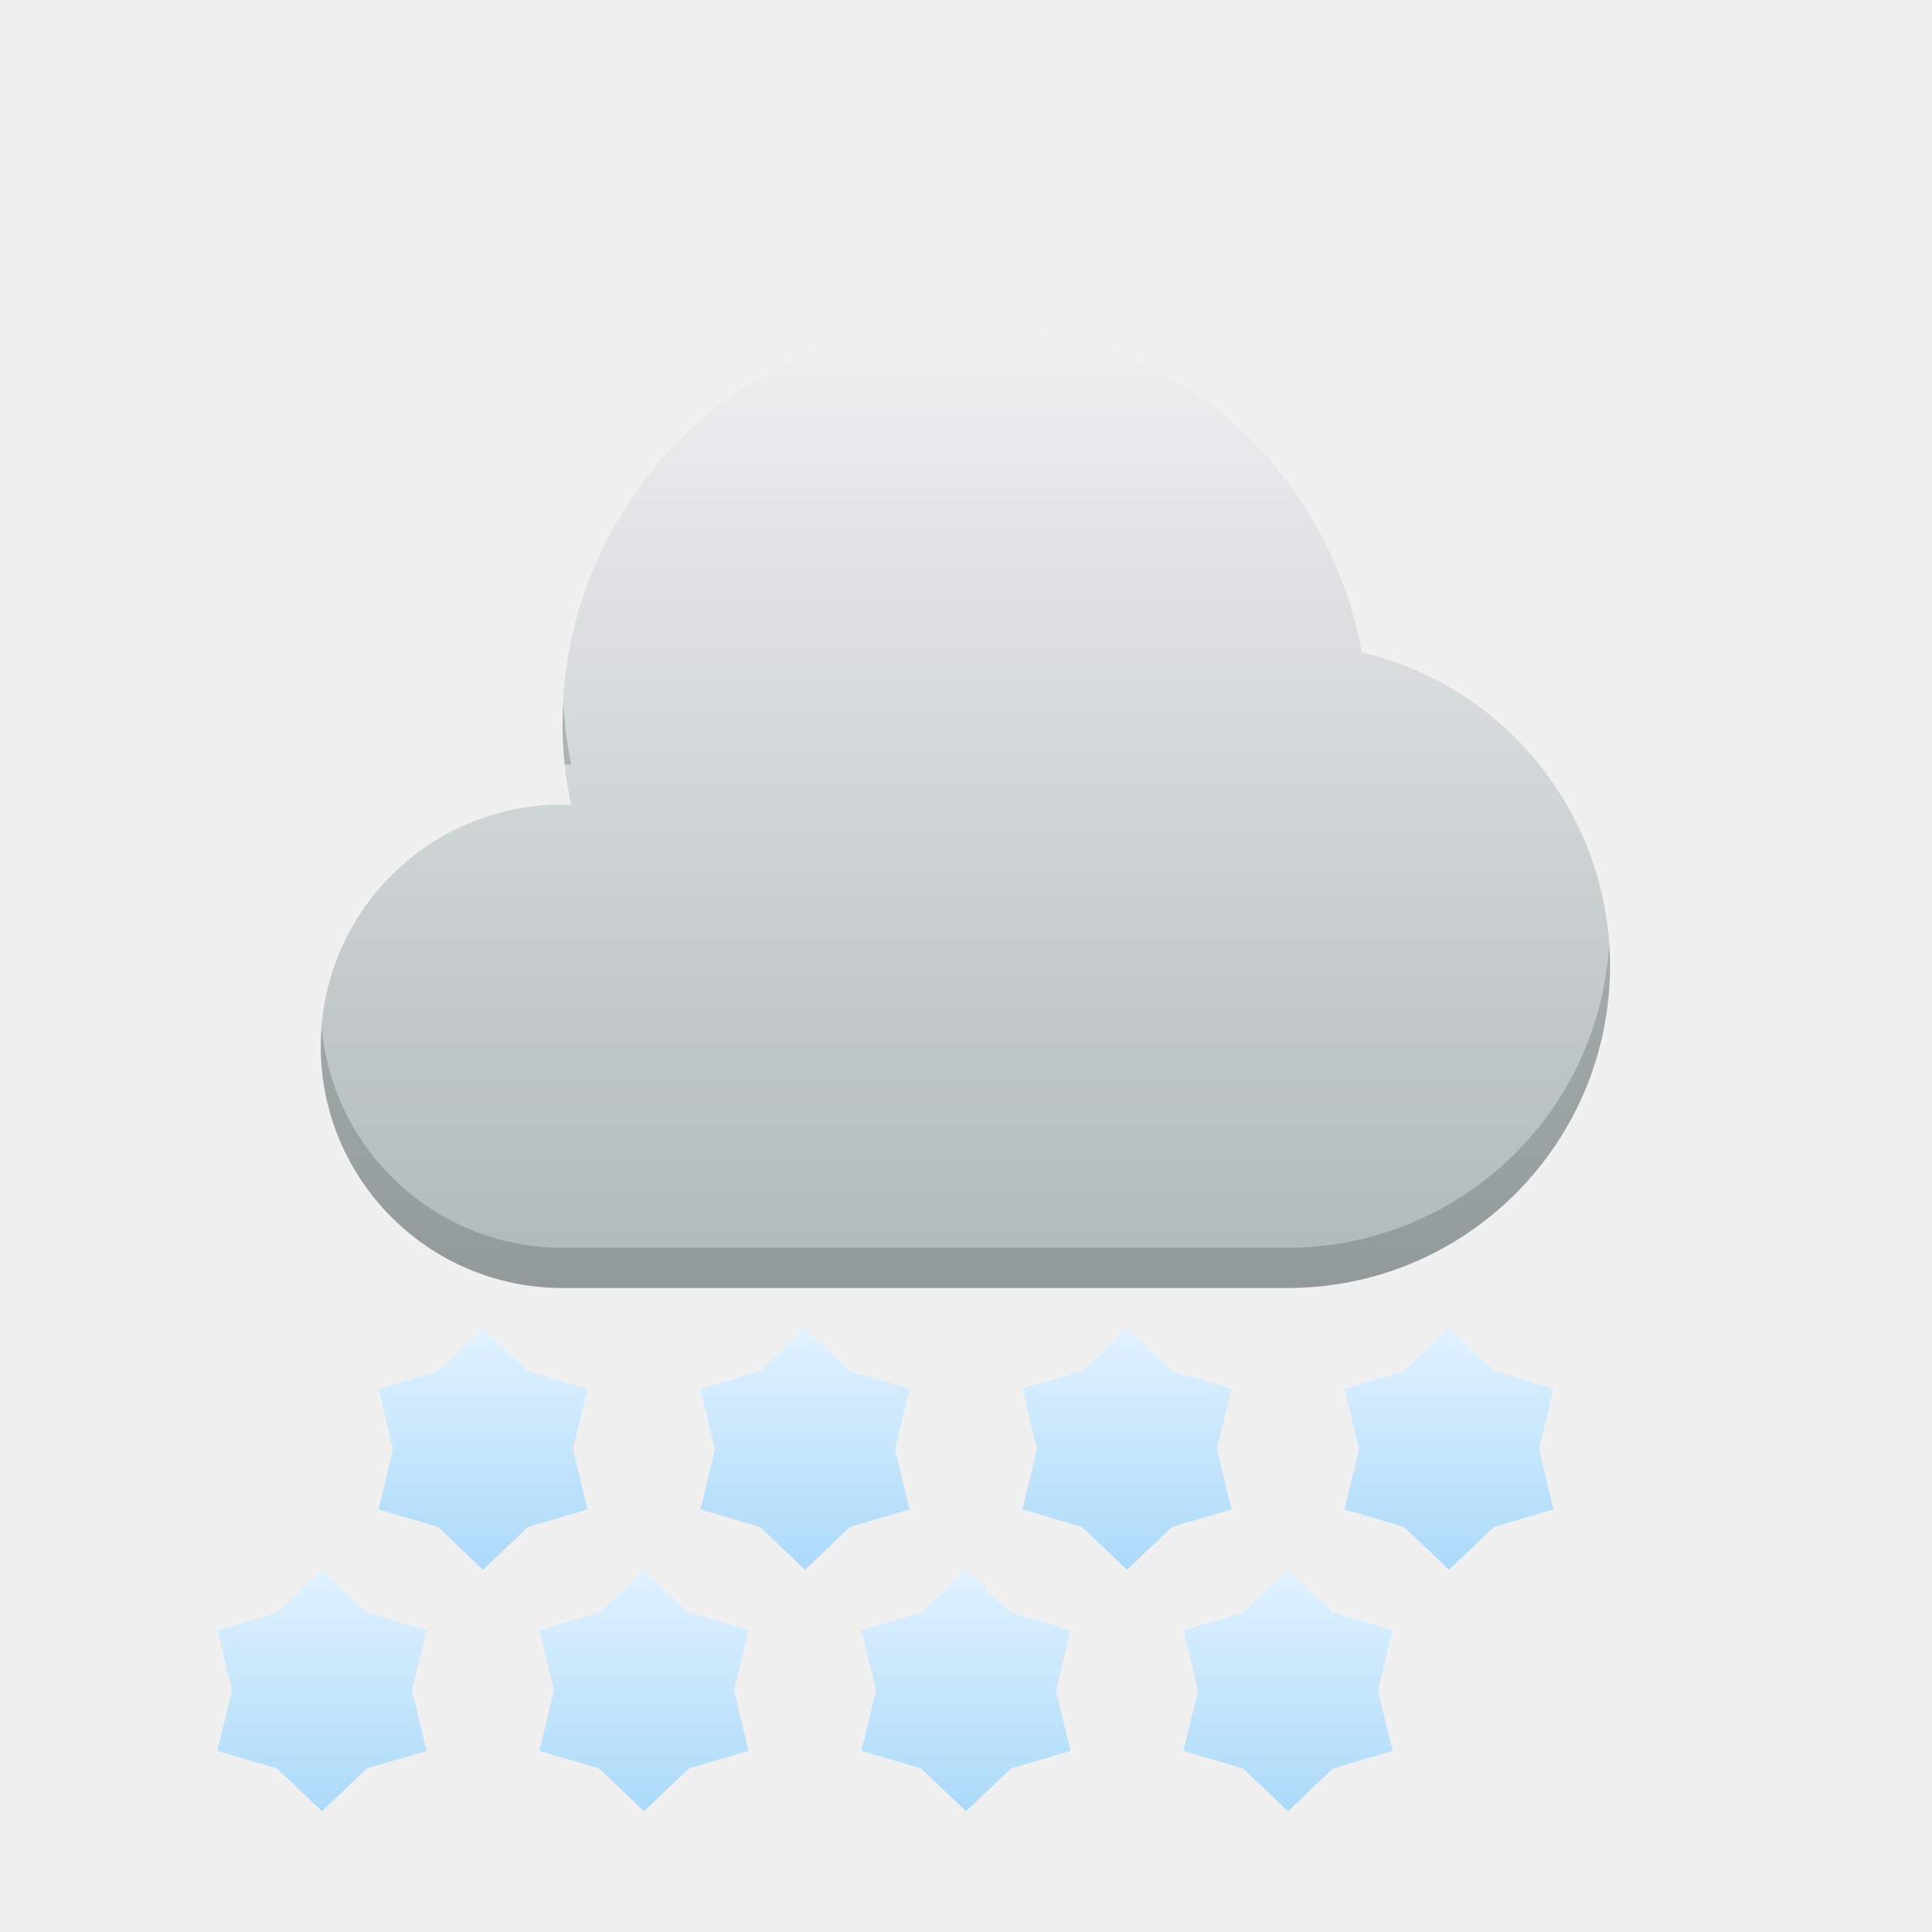
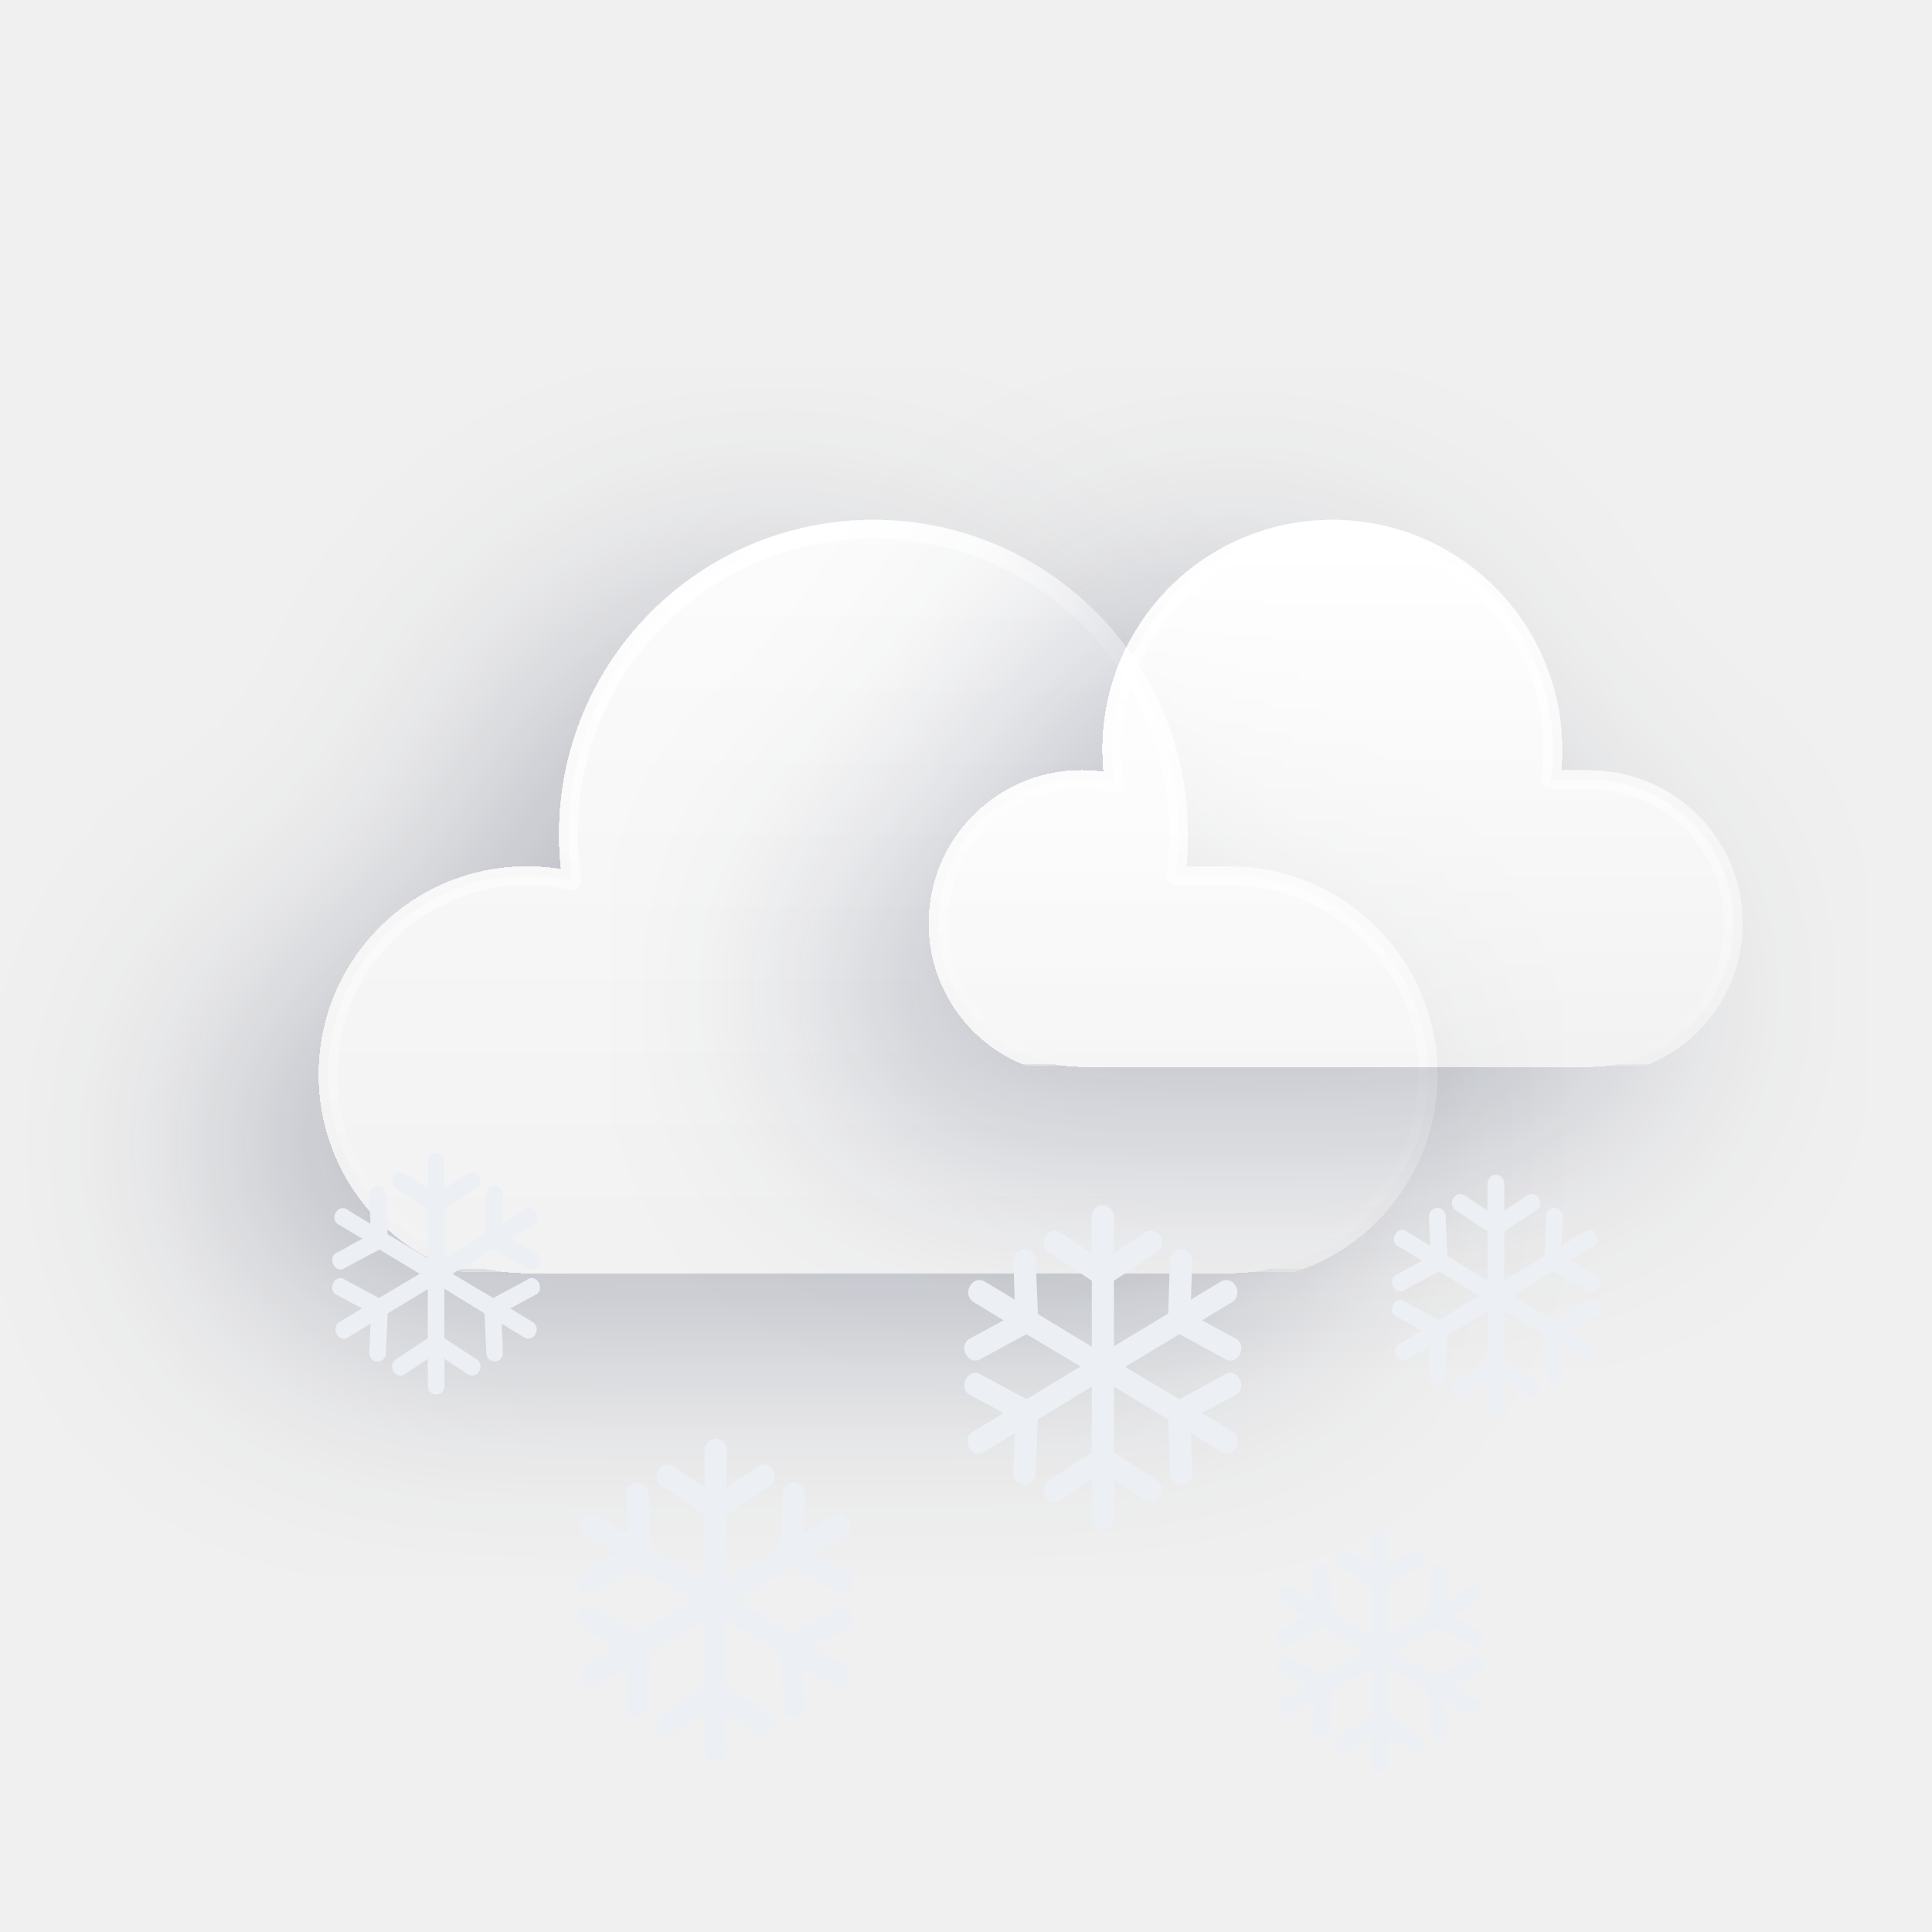
- <svg xmlns="http://www.w3.org/2000/svg" xmlns:xlink="http://www.w3.org/1999/xlink" width="48" height="48">
-   <defs>
-     <linearGradient id="0">
-       <stop stop-color="#abdaf9" />
-       <stop offset="1" stop-color="#e1f2ff" />
+ <svg xmlns="http://www.w3.org/2000/svg" enable-background="new" viewBox="0 0 48 48" version="1.1" id="svg6">
+   <defs id="defs6">
+     <filter id="filter0_d_2_127" x="340" y="419" width="338" height="261" filterUnits="userSpaceOnUse" color-interpolation-filters="sRGB">
+       <feFlood flood-opacity="0" result="BackgroundImageFix" id="feFlood11" />
+       <feColorMatrix in="SourceAlpha" type="matrix" values="0 0 0 0 0 0 0 0 0 0 0 0 0 0 0 0 0 0 127 0" result="hardAlpha" id="feColorMatrix11" />
+       <feOffset dx="-21" dy="15" id="feOffset11" />
+       <feGaussianBlur stdDeviation="25" id="feGaussianBlur11" />
+       <feComposite in2="hardAlpha" operator="out" id="feComposite11" />
+       <feColorMatrix type="matrix" values="0 0 0 0 0.114 0 0 0 0 0.149 0 0 0 0 0.275 0 0 0 0.25 0" id="feColorMatrix12" />
+       <feBlend mode="normal" in2="BackgroundImageFix" result="effect1_dropShadow_2_127" id="feBlend12" />
+       <feBlend mode="normal" in="SourceGraphic" in2="effect1_dropShadow_2_127" result="shape" id="feBlend13" />
+     </filter>
+     <linearGradient id="paint0_linear_2_127" x1="530" y1="402.5" x2="530" y2="637.5" gradientUnits="userSpaceOnUse">
+       <stop stop-color="white" id="stop23" />
+       <stop offset="1" stop-color="white" stop-opacity="0" id="stop24" />
    </linearGradient>
-     <linearGradient id="1">
-       <stop stop-color="#eff1f1" />
-       <stop offset="1" stop-color="#b0b8b8" />
+     <linearGradient id="paint1_linear_2_127" x1="530" y1="454" x2="530" y2="615" gradientUnits="userSpaceOnUse">
+       <stop stop-color="white" id="stop25" />
+       <stop offset="1" stop-color="white" stop-opacity="0" id="stop26" />
    </linearGradient>
-     <linearGradient xlink:href="#1" id="2" y1="511.798" x2="0" y2="535.798" gradientUnits="userSpaceOnUse" gradientTransform="translate(-5,-4)" />
-     <linearGradient xlink:href="#0" id="3" y1="538.798" x2="0" y2="532.798" gradientUnits="userSpaceOnUse" />
-     <linearGradient gradientTransform="translate(3.999976,6)" xlink:href="#0" id="4" y1="538.798" x2="0" y2="532.798" gradientUnits="userSpaceOnUse" />
+     <mask id="path-1-inside-1_2_127" fill="#ffffff">
+       <path fill-rule="evenodd" clip-rule="evenodd" d="m 605.5,614.997 c 0.166,0.002 0.333,0.003 0.5,0.003 23.748,0 43,-19.252 43,-43 0,-23.748 -19.252,-43 -43,-43 -0.167,0 -0.334,10e-4 -0.5,0.003 V 529 h -11.109 c 0.402,-2.943 0.609,-5.947 0.609,-9 0,-36.451 -29.549,-66 -66,-66 -36.451,0 -66,29.549 -66,66 0,3.439 0.263,6.817 0.77,10.115 C 460.631,529.386 457.361,529 454,529 c -23.748,0 -43,19.252 -43,43 0,23.748 19.252,43 43,43 0.168,0 0.335,-10e-4 0.502,-0.003 L 454.5,615 h 151 z" id="path1-3" />
+     </mask>
+     <filter id="filter1_d_2_127" x="472" y="419" width="272" height="216.353" filterUnits="userSpaceOnUse" color-interpolation-filters="sRGB">
+       <feFlood flood-opacity="0" result="BackgroundImageFix" id="feFlood13" />
+       <feColorMatrix in="SourceAlpha" type="matrix" values="0 0 0 0 0 0 0 0 0 0 0 0 0 0 0 0 0 0 127 0" result="hardAlpha" id="feColorMatrix13" />
+       <feOffset dx="-21" dy="15" id="feOffset13" />
+       <feGaussianBlur stdDeviation="25" id="feGaussianBlur13" />
+       <feComposite in2="hardAlpha" operator="out" id="feComposite13" />
+       <feColorMatrix type="matrix" values="0 0 0 0 0.113 0 0 0 0 0.149 0 0 0 0 0.275 0 0 0 0.25 0" id="feColorMatrix14" />
+       <feBlend mode="normal" in2="BackgroundImageFix" result="effect1_dropShadow_2_127" id="feBlend14" />
+       <feBlend mode="normal" in="SourceGraphic" in2="effect1_dropShadow_2_127" result="shape" id="feBlend15" />
+     </filter>
+     <linearGradient id="paint2_linear_2_127" x1="637" y1="457.5" x2="637" y2="583.5" gradientUnits="userSpaceOnUse">
+       <stop stop-color="white" id="stop27" />
+       <stop offset="1" stop-color="white" stop-opacity="0" id="stop28" />
+     </linearGradient>
+     <linearGradient id="paint3_linear_2_127" x1="629" y1="454" x2="629" y2="570.353" gradientUnits="userSpaceOnUse">
+       <stop stop-color="white" id="stop29" />
+       <stop offset="1" stop-color="white" stop-opacity="0" id="stop30" />
+     </linearGradient>
+     <mask id="path-3-inside-2_2_127" fill="#ffffff">
+       <path fill-rule="evenodd" clip-rule="evenodd" d="m 683.563,570.351 c 0.12,10e-4 0.241,0.002 0.361,0.002 17.163,0 31.076,-13.913 31.076,-31.076 0,-17.162 -13.913,-31.075 -31.076,-31.075 -0.12,0 -0.241,0 -0.361,0.002 v -0.002 h -8.028 c 0.29,-2.127 0.44,-4.298 0.44,-6.505 0,-26.342 -21.355,-47.697 -47.698,-47.697 -26.342,0 -47.697,21.355 -47.697,47.697 0,2.486 0.19,4.927 0.556,7.31 -2.268,-0.527 -4.632,-0.805 -7.06,-0.805 -17.163,0 -31.076,13.913 -31.076,31.075 0,17.163 13.913,31.076 31.076,31.076 0.121,0 0.242,-10e-4 0.363,-0.002 l -0.002,0.002 h 109.126 z" id="path4-6" />
+     </mask>
+     <filter id="filter2_dd_2_127" x="421.002" y="537.031" width="253.4" height="149.955" filterUnits="userSpaceOnUse" color-interpolation-filters="sRGB">
+       <feFlood flood-opacity="0" result="BackgroundImageFix" id="feFlood15" />
+       <feColorMatrix in="SourceAlpha" type="matrix" values="0 0 0 0 0 0 0 0 0 0 0 0 0 0 0 0 0 0 127 0" result="hardAlpha" id="feColorMatrix15" />
+       <feOffset dx="-21" dy="15" id="feOffset15" />
+       <feGaussianBlur stdDeviation="25" id="feGaussianBlur15" />
+       <feComposite in2="hardAlpha" operator="out" id="feComposite15" />
+       <feColorMatrix type="matrix" values="0 0 0 0 0.113 0 0 0 0 0.149 0 0 0 0 0.275 0 0 0 0.25 0" id="feColorMatrix16" />
+       <feBlend mode="normal" in2="BackgroundImageFix" result="effect1_dropShadow_2_127" id="feBlend16" />
+       <feColorMatrix in="SourceAlpha" type="matrix" values="0 0 0 0 0 0 0 0 0 0 0 0 0 0 0 0 0 0 127 0" result="hardAlpha" id="feColorMatrix17" />
+       <feOffset dy="-7" id="feOffset17" />
+       <feGaussianBlur stdDeviation="20.5" id="feGaussianBlur17" />
+       <feComposite in2="hardAlpha" operator="out" id="feComposite17" />
+       <feColorMatrix type="matrix" values="0 0 0 0 0.138 0 0 0 0 0.741 0 0 0 0 1 0 0 0 0.3 0" id="feColorMatrix18" />
+       <feBlend mode="normal" in2="effect1_dropShadow_2_127" result="effect2_dropShadow_2_127" id="feBlend18" />
+       <feBlend mode="normal" in="SourceGraphic" in2="effect2_dropShadow_2_127" result="shape" id="feBlend19" />
+     </filter>
+     <linearGradient id="paint4_linear_2_127" x1="515.905" y1="573.585" x2="501.359" y2="621.404" gradientUnits="userSpaceOnUse">
+       <stop stop-color="#138EFF" id="stop31" />
+       <stop offset="1" stop-color="#00E0FF" id="stop32" />
+     </linearGradient>
+     <linearGradient id="paint5_linear_2_127" x1="515.905" y1="573.585" x2="501.359" y2="621.404" gradientUnits="userSpaceOnUse">
+       <stop stop-color="white" id="stop33" />
+       <stop offset="1" stop-color="white" stop-opacity="0" id="stop34" />
+     </linearGradient>
+     <linearGradient id="paint6_linear_2_127" x1="573.413" y1="573.585" x2="558.867" y2="621.404" gradientUnits="userSpaceOnUse">
+       <stop stop-color="#138EFF" id="stop35" />
+       <stop offset="1" stop-color="#00E0FF" id="stop36" />
+     </linearGradient>
+     <linearGradient id="paint7_linear_2_127" x1="573.413" y1="573.585" x2="558.867" y2="621.404" gradientUnits="userSpaceOnUse">
+       <stop stop-color="white" id="stop37" />
+       <stop offset="1" stop-color="white" stop-opacity="0" id="stop38" />
+     </linearGradient>
+     <linearGradient id="paint8_linear_2_127" x1="630.92" y1="573.585" x2="616.374" y2="621.404" gradientUnits="userSpaceOnUse">
+       <stop stop-color="#138EFF" id="stop39" />
+       <stop offset="1" stop-color="#00E0FF" id="stop40" />
+     </linearGradient>
+     <linearGradient id="paint9_linear_2_127" x1="630.92" y1="573.585" x2="616.374" y2="621.404" gradientUnits="userSpaceOnUse">
+       <stop stop-color="white" id="stop41" />
+       <stop offset="1" stop-color="white" stop-opacity="0" id="stop42" />
+     </linearGradient>
+     <filter id="filter3_dd_2_127" x="436.175" y="582.551" width="186.972" height="149.955" filterUnits="userSpaceOnUse" color-interpolation-filters="sRGB">
+       <feFlood flood-opacity="0" result="BackgroundImageFix" id="feFlood19" />
+       <feColorMatrix in="SourceAlpha" type="matrix" values="0 0 0 0 0 0 0 0 0 0 0 0 0 0 0 0 0 0 127 0" result="hardAlpha" id="feColorMatrix19" />
+       <feOffset dx="-21" dy="15" id="feOffset19" />
+       <feGaussianBlur stdDeviation="25" id="feGaussianBlur19" />
+       <feComposite in2="hardAlpha" operator="out" id="feComposite19" />
+       <feColorMatrix type="matrix" values="0 0 0 0 0.113 0 0 0 0 0.149 0 0 0 0 0.275 0 0 0 0.25 0" id="feColorMatrix20" />
+       <feBlend mode="normal" in2="BackgroundImageFix" result="effect1_dropShadow_2_127" id="feBlend20" />
+       <feColorMatrix in="SourceAlpha" type="matrix" values="0 0 0 0 0 0 0 0 0 0 0 0 0 0 0 0 0 0 127 0" result="hardAlpha" id="feColorMatrix21" />
+       <feOffset dy="-7" id="feOffset21" />
+       <feGaussianBlur stdDeviation="20.5" id="feGaussianBlur21" />
+       <feComposite in2="hardAlpha" operator="out" id="feComposite21" />
+       <feColorMatrix type="matrix" values="0 0 0 0 0.138 0 0 0 0 0.741 0 0 0 0 1 0 0 0 0.3 0" id="feColorMatrix22" />
+       <feBlend mode="normal" in2="effect1_dropShadow_2_127" result="effect2_dropShadow_2_127" id="feBlend22" />
+       <feBlend mode="normal" in="SourceGraphic" in2="effect2_dropShadow_2_127" result="shape" id="feBlend23" />
+     </filter>
+     <linearGradient id="paint10_linear_2_127" x1="531.079" y1="619.105" x2="516.533" y2="666.925" gradientUnits="userSpaceOnUse">
+       <stop stop-color="#138EFF" id="stop43" />
+       <stop offset="1" stop-color="#00E0FF" id="stop44" />
+     </linearGradient>
+     <linearGradient id="paint11_linear_2_127" x1="531.079" y1="619.105" x2="516.533" y2="666.925" gradientUnits="userSpaceOnUse">
+       <stop stop-color="white" id="stop45" />
+       <stop offset="1" stop-color="white" stop-opacity="0" id="stop46" />
+     </linearGradient>
+     <linearGradient id="paint12_linear_2_127" x1="579.666" y1="619.105" x2="565.12" y2="666.925" gradientUnits="userSpaceOnUse">
+       <stop stop-color="#138EFF" id="stop47" />
+       <stop offset="1" stop-color="#00E0FF" id="stop48" />
+     </linearGradient>
+     <linearGradient id="paint13_linear_2_127" x1="579.666" y1="619.105" x2="565.12" y2="666.925" gradientUnits="userSpaceOnUse">
+       <stop stop-color="white" id="stop49" />
+       <stop offset="1" stop-color="white" stop-opacity="0" id="stop50" />
+     </linearGradient>
  </defs>
-   <g transform="translate(-384.5714,-499.798)">
-     <path d="m 408.555,507.774 a 10.01,10.01 0 0 1 9.85,8.231 8.008,8.008 0 0 1 6.166,7.785 8.008,8.008 0 0 1 -8.008,8.008 l -18.018,0 a 6.006,6.006 0 0 1 -6.006,-6.006 6.006,6.006 0 0 1 6.006,-6.006 6.006,6.006 0 0 1 0.215,0.012 10.01,10.01 0 0 1 -0.215,-2.014 10.01,10.01 0 0 1 10.01,-10.01 z" fill="url(#2)" color="#f2f2f2" />
-     <path d="m 396.571,532.798 1.118,1.064 1.48,0.436 -0.362,1.5 0.362,1.5 -1.48,0.436 -1.118,1.064 -1.118,-1.064 -1.48,-0.436 0.362,-1.5 -0.362,-1.5 1.48,-0.436 z" fill="url(#3)" />
-     <path d="m 400.571,538.798 1.118,1.064 1.48,0.436 -0.362,1.5 0.362,1.5 -1.48,0.436 -1.118,1.064 -1.118,-1.064 -1.48,-0.436 0.362,-1.5 -0.362,-1.5 1.48,-0.436 z" fill="url(#4)" />
-     <path d="m 412.571,532.798 1.118,1.064 1.48,0.436 -0.362,1.5 0.362,1.5 -1.48,0.436 -1.118,1.064 -1.118,-1.064 -1.48,-0.436 0.362,-1.5 -0.362,-1.5 1.48,-0.436 z" fill="url(#3)" />
-     <g fill="url(#4)">
-       <path d="m 416.571,538.798 1.118,1.064 1.48,0.436 -0.362,1.5 0.362,1.5 -1.48,0.436 -1.118,1.064 -1.118,-1.064 -1.48,-0.436 0.362,-1.5 -0.362,-1.5 1.48,-0.436 z" />
-       <path d="m 392.571,538.798 1.118,1.064 1.48,0.436 -0.362,1.5 0.362,1.5 -1.48,0.436 -1.118,1.064 -1.118,-1.064 -1.48,-0.436 0.362,-1.5 -0.362,-1.5 1.48,-0.436 z" />
-     </g>
-     <path d="m 404.571,532.798 1.118,1.064 1.48,0.436 -0.362,1.5 0.362,1.5 -1.48,0.436 -1.118,1.064 -1.118,-1.064 -1.48,-0.436 0.362,-1.5 -0.362,-1.5 1.48,-0.436 z" fill="url(#3)" />
-     <path d="m 408.571,538.798 1.118,1.064 1.48,0.436 -0.362,1.5 0.362,1.5 -1.48,0.436 -1.118,1.064 -1.118,-1.064 -1.48,-0.436 0.362,-1.5 -0.362,-1.5 1.48,-0.436 z" fill="url(#4)" />
-     <path d="m 420.571,532.798 1.118,1.064 1.48,0.436 -0.362,1.5 0.362,1.5 -1.48,0.436 -1.118,1.064 -1.118,-1.064 -1.48,-0.436 0.362,-1.5 -0.362,-1.5 1.48,-0.436 z" fill="url(#3)" />
-     <path d="m 398.571,517.261 a 10.01,10.01 0 0 0 -0.025,0.523 10.01,10.01 0 0 0 0.055,1.006 6.006,6.006 0 0 1 0.16,0.008 10.01,10.01 0 0 1 -0.189,-1.537 z m 25.977,6.021 a 8.008,8.008 0 0 1 -7.984,7.516 l -18.018,0 a 6.006,6.006 0 0 1 -5.982,-5.496 6.006,6.006 0 0 0 -0.023,0.49 6.006,6.006 0 0 0 6.006,6.006 l 18.018,0 a 8.008,8.008 0 0 0 8.008,-8.008 8.008,8.008 0 0 0 -0.023,-0.508 z" opacity="0.2" fill="#172525" color="#f2f2f2" />
+   <g filter="url(#filter0_d_2_127)" data-figma-bg-blur-radius="14" id="g3" transform="matrix(0.1148303,0,0,0.1148303,-39.04231,-38.98579)">
+     <mask id="mask2" fill="#ffffff">
+       <path fill-rule="evenodd" clip-rule="evenodd" d="m 605.5,614.997 c 0.166,0.002 0.333,0.003 0.5,0.003 23.748,0 43,-19.252 43,-43 0,-23.748 -19.252,-43 -43,-43 -0.167,0 -0.334,10e-4 -0.5,0.003 V 529 h -11.109 c 0.402,-2.943 0.609,-5.947 0.609,-9 0,-36.451 -29.549,-66 -66,-66 -36.451,0 -66,29.549 -66,66 0,3.439 0.263,6.817 0.77,10.115 C 460.631,529.386 457.361,529 454,529 c -23.748,0 -43,19.252 -43,43 0,23.748 19.252,43 43,43 0.168,0 0.335,-10e-4 0.502,-0.003 L 454.5,615 h 151 z" id="path2-7" />
+     </mask>
+     <path fill-rule="evenodd" clip-rule="evenodd" d="m 605.5,614.997 c 0.166,0.002 0.333,0.003 0.5,0.003 23.748,0 43,-19.252 43,-43 0,-23.748 -19.252,-43 -43,-43 -0.167,0 -0.334,10e-4 -0.5,0.003 V 529 h -11.109 c 0.402,-2.943 0.609,-5.947 0.609,-9 0,-36.451 -29.549,-66 -66,-66 -36.451,0 -66,29.549 -66,66 0,3.439 0.263,6.817 0.77,10.115 C 460.631,529.386 457.361,529 454,529 c -23.748,0 -43,19.252 -43,43 0,23.748 19.252,43 43,43 0.168,0 0.335,-10e-4 0.502,-0.003 L 454.5,615 h 151 z" shape-rendering="crispEdges" id="path3-5" style="fill:url(#paint0_linear_2_127)" />
+     <path d="m 605.5,614.997 0.023,-2 c -0.535,-0.006 -1.049,0.202 -1.429,0.578 -0.38,0.376 -0.594,0.888 -0.594,1.422 z m 0,-85.994 h -2 c 0,0.534 0.214,1.046 0.594,1.422 0.38,0.376 0.894,0.584 1.429,0.578 z m 0,-0.003 h 2 c 0,-1.105 -0.895,-2 -2,-2 z m -11.109,0 -1.981,-0.27 c -0.078,0.572 0.095,1.15 0.475,1.585 0.38,0.435 0.929,0.685 1.506,0.685 z m -130.621,1.115 -0.452,1.948 c 0.646,0.15 1.325,-0.03 1.812,-0.481 0.487,-0.452 0.718,-1.115 0.617,-1.771 z m -9.268,84.882 1.57,1.24 c 0.477,-0.605 0.565,-1.43 0.225,-2.122 -0.34,-0.692 -1.047,-1.127 -1.818,-1.118 z M 454.5,615 l -1.569,-1.24 c -0.476,0.602 -0.565,1.422 -0.231,2.112 0.334,0.69 1.033,1.128 1.8,1.128 z m 151,0 v 2 c 1.105,0 2,-0.895 2,-2 z m -0.023,1.997 c 0.174,0.002 0.348,0.003 0.523,0.003 v -4 c -0.159,0 -0.318,-10e-4 -0.477,-0.003 z M 606,617 c 24.853,0 45,-20.147 45,-45 h -4 c 0,22.644 -18.356,41 -41,41 z m 45,-45 c 0,-24.853 -20.147,-45 -45,-45 v 4 c 22.644,0 41,18.356 41,41 z m -45,-45 c -0.174,0 -0.349,10e-4 -0.523,0.003 l 0.046,4 C 605.682,531.001 605.841,531 606,531 Z m -2.5,2 v 0.003 h 4 V 529 Z m -9.109,2 H 605.5 v -4 h -11.109 z m 1.982,-1.73 C 596.787,526.238 597,523.143 597,520 h -4 c 0,2.962 -0.201,5.876 -0.59,8.73 z M 597,520 c 0,-37.555 -30.445,-68 -68,-68 v 4 c 35.346,0 64,28.654 64,64 z m -68,-68 c -37.555,0 -68,30.445 -68,68 h 4 c 0,-35.346 28.654,-64 64,-64 z m -68,68 c 0,3.542 0.271,7.021 0.793,10.419 l 3.954,-0.608 C 465.255,526.614 465,523.337 465,520 Z m 3.223,8.167 C 460.937,527.403 457.514,527 454,527 v 4 c 3.207,0 6.326,0.368 9.318,1.063 z M 454,527 c -24.853,0 -45,20.147 -45,45 h 4 c 0,-22.644 18.356,-41 41,-41 z m -45,45 c 0,24.853 20.147,45 45,45 v -4 c -22.644,0 -41,-18.356 -41,-41 z m 45,45 c 0.175,0 0.35,-10e-4 0.525,-0.003 l -0.046,-4 C 454.32,612.999 454.16,613 454,613 Z m 2.069,-0.76 0.003,-0.003 -3.139,-2.48 -0.002,0.003 z M 605.5,613 h -151 v 4 h 151 z m -2,1.997 V 615 h 4 v -0.003 z" id="path5-3" style="fill:url(#paint1_linear_2_127)" />
+   </g>
+   <g filter="url(#filter1_d_2_127)" data-figma-bg-blur-radius="14" id="g6-5" transform="matrix(0.1148303,0,0,0.1148303,-39.04231,-38.98579)">
+     <mask id="mask6" fill="#ffffff">
+       <path fill-rule="evenodd" clip-rule="evenodd" d="m 683.563,570.351 c 0.12,10e-4 0.241,0.002 0.361,0.002 17.163,0 31.076,-13.913 31.076,-31.076 0,-17.162 -13.913,-31.075 -31.076,-31.075 -0.12,0 -0.241,0 -0.361,0.002 v -0.002 h -8.028 c 0.29,-2.127 0.44,-4.298 0.44,-6.505 0,-26.342 -21.355,-47.697 -47.698,-47.697 -26.342,0 -47.697,21.355 -47.697,47.697 0,2.486 0.19,4.927 0.556,7.31 -2.268,-0.527 -4.632,-0.805 -7.06,-0.805 -17.163,0 -31.076,13.913 -31.076,31.075 0,17.163 13.913,31.076 31.076,31.076 0.121,0 0.242,-10e-4 0.363,-0.002 l -0.002,0.002 h 109.126 z" id="path6-6" />
+     </mask>
+     <path fill-rule="evenodd" clip-rule="evenodd" d="m 683.563,570.351 c 0.12,10e-4 0.241,0.002 0.361,0.002 17.163,0 31.076,-13.913 31.076,-31.076 0,-17.162 -13.913,-31.075 -31.076,-31.075 -0.12,0 -0.241,0 -0.361,0.002 v -0.002 h -8.028 c 0.29,-2.127 0.44,-4.298 0.44,-6.505 0,-26.342 -21.355,-47.697 -47.698,-47.697 -26.342,0 -47.697,21.355 -47.697,47.697 0,2.486 0.19,4.927 0.556,7.31 -2.268,-0.527 -4.632,-0.805 -7.06,-0.805 -17.163,0 -31.076,13.913 -31.076,31.075 0,17.163 13.913,31.076 31.076,31.076 0.121,0 0.242,-10e-4 0.363,-0.002 l -0.002,0.002 h 109.126 z" shape-rendering="crispEdges" id="path7" style="fill:url(#paint2_linear_2_127)" />
+     <path d="m 683.563,570.351 0.023,-2 c -0.534,-0.006 -1.049,0.202 -1.429,0.578 -0.38,0.375 -0.594,0.887 -0.594,1.422 z m 0,-62.147 h -2 c 0,0.534 0.214,1.046 0.594,1.422 0.38,0.376 0.894,0.584 1.429,0.578 z m 0,-0.002 h 2 c 0,-1.105 -0.895,-2 -2,-2 z m -8.028,0 -1.982,-0.271 c -0.078,0.573 0.096,1.151 0.475,1.586 0.38,0.435 0.929,0.685 1.507,0.685 z m -94.399,0.805 -0.452,1.948 c 0.646,0.151 1.325,-0.03 1.812,-0.481 0.487,-0.451 0.718,-1.115 0.617,-1.771 z m -6.697,61.344 1.569,1.239 c 0.478,-0.605 0.565,-1.43 0.225,-2.122 -0.34,-0.691 -1.047,-1.126 -1.817,-1.117 z m -0.002,0.002 -1.57,-1.239 c -0.475,0.601 -0.564,1.421 -0.23,2.111 0.334,0.69 1.033,1.128 1.8,1.128 z m 109.126,0 v 2 c 1.105,0 2,-0.895 2,-2 z m -0.023,1.998 c 0.128,10e-4 0.256,0.002 0.384,0.002 v -4 c -0.113,0 -0.225,-10e-4 -0.338,-0.002 z m 0.384,0.002 c 18.268,0 33.076,-14.809 33.076,-33.076 h -4 c 0,16.058 -13.018,29.076 -29.076,29.076 z M 717,539.277 c 0,-18.267 -14.808,-33.075 -33.076,-33.075 v 4 c 16.058,0 29.076,13.017 29.076,29.075 z m -33.076,-33.075 c -0.128,0 -0.256,0 -0.384,0.002 l 0.046,4 c 0.113,-0.002 0.225,-0.002 0.338,-0.002 z m -2.361,2 v 0.002 h 4 v -0.002 z m -6.028,2 h 8.028 v -4 h -8.028 z m 1.982,-1.73 c 0.302,-2.216 0.458,-4.478 0.458,-6.775 h -4 c 0,2.116 -0.144,4.197 -0.422,6.234 z m 0.458,-6.775 C 677.975,474.25 655.724,452 628.277,452 v 4 c 25.238,0 45.698,20.459 45.698,45.697 z M 628.277,452 c -27.447,0 -49.697,22.25 -49.697,49.697 h 4 C 582.58,476.459 603.039,456 628.277,456 Z m -49.697,49.697 c 0,2.588 0.198,5.131 0.58,7.614 l 3.953,-0.608 c -0.351,-2.282 -0.533,-4.622 -0.533,-7.006 z m 3.009,5.362 c -2.416,-0.561 -4.931,-0.857 -7.513,-0.857 v 4 c 2.275,0 4.487,0.261 6.608,0.753 z m -7.513,-0.857 C 555.808,506.202 541,521.01 541,539.277 h 4 c 0,-16.058 13.018,-29.075 29.076,-29.075 z M 541,539.277 c 0,18.267 14.808,33.076 33.076,33.076 v -4 C 558.018,568.353 545,555.335 545,539.277 Z m 33.076,33.076 c 0.128,0 0.257,-10e-4 0.385,-0.002 l -0.045,-4 c -0.113,10e-4 -0.227,0.002 -0.34,0.002 z m 1.931,-0.761 0.001,-0.002 -3.139,-2.478 -0.002,0.002 z m 107.556,-3.239 H 574.437 v 4 h 109.126 z m -2,1.998 v 0.002 h 4 v -0.002 z" id="path8" style="fill:url(#paint3_linear_2_127)" />
+   </g>
+   <g transform="matrix(2.2488,0,0,2.2488,0.0457824,2.41471)" id="g2">
+     <path d="M 4.777,11.663 C 4.734,11.674 4.704,11.715 4.706,11.762 V 12.06 L 4.455,11.891 C 4.351,11.822 4.252,11.985 4.356,12.055 l 0.35,0.233 v 0.541 L 4.262,12.561 4.243,12.125 c 0,-0.063 -0.055,-0.109 -0.113,-0.094 -0.043,0.011 -0.073,0.052 -0.071,0.099 l 0.014,0.317 -0.246,-0.149 c -0.11,-0.094 -0.225,0.105 -0.095,0.164 l 0.251,0.149 -0.269,0.149 c -0.137,0.048 -0.03,0.26 0.085,0.169 l 0.373,-0.198 0.444,0.268 -0.449,0.268 -0.369,-0.198 c -0.115,-0.092 -0.222,0.12 -0.085,0.169 l 0.265,0.144 -0.246,0.149 C 3.625,13.597 3.719,13.766 3.827,13.7 l 0.246,-0.149 -0.014,0.317 c -0.004,0.13 0.182,0.134 0.184,0.005 l 0.019,-0.436 0.444,-0.268 v 0.541 l -0.35,0.233 c -0.105,0.069 -0.005,0.234 0.099,0.164 l 0.251,-0.169 v 0.298 c 0,0.129 0.184,0.129 0.184,0 v -0.298 l 0.255,0.169 c 0.104,0.071 0.204,-0.095 0.099,-0.164 L 4.889,13.71 v -0.546 l 0.444,0.273 0.019,0.436 c 0.004,0.128 0.187,0.124 0.184,-0.005 L 5.522,13.551 5.768,13.7 C 5.875,13.766 5.97,13.598 5.863,13.531 L 5.617,13.382 5.882,13.238 c 0.137,-0.048 0.03,-0.26 -0.085,-0.169 l -0.369,0.198 -0.449,-0.268 0.444,-0.268 0.373,0.198 c 0.115,0.092 0.222,-0.12 0.085,-0.169 L 5.612,12.611 5.863,12.462 C 5.994,12.404 5.878,12.204 5.768,12.298 L 5.522,12.447 5.536,12.13 C 5.54,12.063 5.479,12.012 5.418,12.031 5.378,12.043 5.351,12.082 5.352,12.125 L 5.333,12.561 4.889,12.829 V 12.288 L 5.244,12.055 C 5.348,11.986 5.249,11.822 5.145,11.891 L 4.89,12.06 v -0.298 c 0.001,-0.055 -0.042,-0.101 -0.095,-0.099 -0.006,-10e-4 -0.013,-10e-4 -0.019,0 z m 11.713,0.243 c -0.045,0.009 -0.078,0.051 -0.076,0.099 v 0.298 l -0.251,-0.169 c -0.104,-0.068 -0.202,0.094 -0.099,0.164 l 0.35,0.233 v 0.541 L 15.97,12.804 15.951,12.368 c 0,-0.063 -0.055,-0.109 -0.113,-0.094 -0.043,0.011 -0.073,0.052 -0.071,0.099 l 0.014,0.317 -0.246,-0.149 c -0.113,-0.108 -0.235,0.115 -0.09,0.164 l 0.246,0.149 -0.269,0.149 c -0.137,0.048 -0.03,0.26 0.085,0.169 l 0.373,-0.198 0.444,0.268 -0.444,0.268 -0.373,-0.198 c -0.115,-0.092 -0.222,0.12 -0.085,0.169 l 0.265,0.144 -0.241,0.149 c -0.115,0.06 -0.019,0.239 0.09,0.169 l 0.246,-0.149 -0.014,0.317 c -0.004,0.13 0.182,0.134 0.184,0.005 l 0.019,-0.436 0.444,-0.268 v 0.541 l -0.35,0.233 c -0.104,0.069 -0.005,0.233 0.099,0.164 l 0.251,-0.169 v 0.298 c 0,0.129 0.184,0.129 0.184,0 v -0.298 l 0.255,0.169 c 0.104,0.069 0.203,-0.094 0.099,-0.164 l -0.355,-0.233 v -0.546 l 0.444,0.273 0.019,0.436 c 0.004,0.128 0.187,0.123 0.184,-0.005 l -0.014,-0.317 0.246,0.149 c 0.107,0.066 0.202,-0.103 0.095,-0.169 l -0.241,-0.149 0.26,-0.144 c 0.137,-0.048 0.03,-0.26 -0.085,-0.169 l -0.369,0.198 -0.444,-0.268 0.444,-0.268 0.369,0.198 c 0.115,0.092 0.222,-0.12 0.085,-0.169 l -0.265,-0.149 0.246,-0.149 c 0.131,-0.058 0.015,-0.258 -0.095,-0.164 l -0.246,0.149 0.014,-0.317 c 0.003,-0.065 -0.054,-0.114 -0.113,-0.099 -0.042,0.01 -0.071,0.049 -0.071,0.094 l -0.019,0.436 -0.444,0.268 v -0.541 l 0.355,-0.233 c 0.103,-0.07 0.004,-0.232 -0.099,-0.164 l -0.255,0.169 V 12.005 C 16.6,11.952 16.56,11.907 16.509,11.906 H 16.5 16.491 Z m -4.354,0.337 c -0.058,0.015 -0.098,0.071 -0.095,0.134 v 0.397 l -0.34,-0.228 c -0.139,-0.093 -0.271,0.126 -0.132,0.218 l 0.473,0.312 v 0.729 l -0.596,-0.362 -0.024,-0.59 c -0.002,-0.078 -0.069,-0.136 -0.142,-0.124 -0.064,0.01 -0.11,0.071 -0.104,0.139 l 0.014,0.417 -0.326,-0.198 c -0.145,-0.086 -0.268,0.142 -0.123,0.228 l 0.326,0.198 -0.355,0.193 c -0.168,0.071 -0.038,0.332 0.113,0.228 l 0.496,-0.268 0.596,0.357 -0.596,0.362 -0.496,-0.268 c -0.152,-0.104 -0.282,0.157 -0.113,0.228 l 0.355,0.193 -0.326,0.198 c -0.161,0.08 -0.024,0.329 0.123,0.223 l 0.326,-0.198 -0.014,0.422 c -0.018,0.183 0.25,0.193 0.246,0.01 l 0.024,-0.585 0.596,-0.362 v 0.724 l -0.473,0.312 c -0.138,0.093 -0.006,0.31 0.132,0.218 l 0.34,-0.228 v 0.402 c -0.013,0.185 0.259,0.185 0.246,0 v -0.402 l 0.34,0.228 c 0.138,0.092 0.27,-0.125 0.132,-0.218 L 12.286,14.97 v -0.724 l 0.6,0.362 0.019,0.585 c -0.004,0.184 0.263,0.173 0.246,-0.01 l -0.014,-0.422 0.326,0.198 c 0.147,0.106 0.284,-0.143 0.123,-0.223 l -0.326,-0.198 0.355,-0.193 c 0.168,-0.071 0.038,-0.332 -0.113,-0.228 l -0.492,0.268 -0.6,-0.357 0.6,-0.362 0.492,0.268 c 0.152,0.104 0.282,-0.157 0.113,-0.228 l -0.355,-0.193 0.326,-0.198 c 0.145,-0.086 0.022,-0.314 -0.123,-0.228 l -0.326,0.198 0.014,-0.417 c 0.007,-0.084 -0.063,-0.152 -0.142,-0.139 -0.059,0.01 -0.102,0.062 -0.104,0.124 l -0.019,0.585 -0.6,0.362 v -0.724 l 0.473,-0.312 c 0.138,-0.093 0.006,-0.311 -0.132,-0.218 l -0.34,0.228 V 12.377 C 12.29,12.298 12.225,12.234 12.15,12.243 Z m -4.264,2.579 c -0.005,0.001 -0.01,0.003 -0.014,0.005 -0.057,0.014 -0.096,0.068 -0.095,0.129 v 0.402 L 7.423,15.13 C 7.284,15.037 7.152,15.256 7.291,15.348 l 0.473,0.312 v 0.724 l -0.6,-0.362 -0.019,-0.585 c 0,-0.085 -0.078,-0.147 -0.156,-0.124 -0.056,0.017 -0.094,0.073 -0.09,0.134 L 6.913,15.869 6.587,15.671 C 6.44,15.565 6.303,15.814 6.464,15.894 l 0.326,0.198 -0.355,0.193 c -0.168,0.071 -0.038,0.332 0.113,0.228 L 7.04,16.245 7.636,16.602 7.04,16.964 6.548,16.696 C 6.396,16.592 6.266,16.853 6.435,16.924 l 0.355,0.193 -0.326,0.198 c -0.145,0.086 -0.022,0.314 0.123,0.228 l 0.326,-0.198 -0.014,0.417 c -0.018,0.18 0.244,0.195 0.246,0.015 l 0.019,-0.585 0.6,-0.362 v 0.724 l -0.473,0.312 c -0.139,0.093 -0.006,0.311 0.132,0.218 l 0.34,-0.228 v 0.397 c -0.013,0.185 0.259,0.185 0.246,0 v -0.397 l 0.34,0.228 c 0.139,0.093 0.272,-0.126 0.132,-0.218 L 8.008,17.554 V 16.83 l 0.6,0.362 0.019,0.585 c 0.002,0.18 0.264,0.165 0.246,-0.015 L 8.859,17.345 9.185,17.543 C 9.33,17.629 9.453,17.401 9.308,17.315 L 8.982,17.117 9.337,16.924 C 9.505,16.853 9.375,16.592 9.224,16.696 l -0.492,0.268 -0.6,-0.362 0.6,-0.357 0.492,0.268 c 0.152,0.104 0.282,-0.157 0.113,-0.228 L 8.982,16.092 9.308,15.894 C 9.469,15.814 9.332,15.565 9.185,15.671 L 8.859,15.869 8.873,15.447 C 8.878,15.374 8.825,15.311 8.755,15.308 8.685,15.305 8.628,15.364 8.627,15.437 l -0.019,0.585 -0.6,0.362 V 15.66 L 8.481,15.348 C 8.624,15.256 8.488,15.033 8.349,15.13 l -0.34,0.228 V 14.956 C 8.012,14.877 7.947,14.813 7.872,14.822 Z m 7.332,1.012 c -0.043,0.011 -0.073,0.052 -0.071,0.099 v 0.298 l -0.255,-0.169 c -0.104,-0.071 -0.205,0.095 -0.099,0.164 l 0.355,0.233 V 17 L 14.69,16.732 14.671,16.291 c -0.002,-0.063 -0.06,-0.107 -0.118,-0.089 -0.042,0.013 -0.069,0.054 -0.066,0.099 l 0.014,0.317 -0.246,-0.149 c -0.11,-0.094 -0.225,0.105 -0.095,0.164 l 0.246,0.149 -0.265,0.149 c -0.137,0.048 -0.03,0.26 0.085,0.169 l 0.369,-0.203 0.449,0.273 -0.449,0.268 -0.369,-0.198 c -0.115,-0.092 -0.222,0.12 -0.085,0.169 l 0.265,0.144 -0.246,0.149 c -0.107,0.066 -0.013,0.235 0.095,0.169 l 0.246,-0.149 -0.014,0.317 c -0.003,0.129 0.181,0.133 0.184,0.005 l 0.019,-0.436 0.444,-0.268 v 0.541 l -0.355,0.233 c -0.104,0.069 -0.005,0.233 0.099,0.164 l 0.255,-0.169 v 0.298 c 0,0.129 0.184,0.129 0.184,0 v -0.298 l 0.251,0.169 c 0.104,0.069 0.203,-0.094 0.099,-0.164 l -0.35,-0.233 v -0.546 l 0.444,0.273 0.019,0.436 c 0.004,0.128 0.187,0.124 0.184,-0.005 l -0.014,-0.317 0.246,0.149 c 0.109,0.071 0.204,-0.108 0.09,-0.169 l -0.241,-0.149 0.265,-0.144 c 0.137,-0.048 0.03,-0.26 -0.085,-0.169 l -0.373,0.198 -0.444,-0.268 0.444,-0.268 0.373,0.198 c 0.115,0.092 0.222,-0.12 0.085,-0.169 l -0.269,-0.149 0.246,-0.149 c 0.146,-0.048 0.023,-0.272 -0.09,-0.164 l -0.246,0.149 0.014,-0.317 c 0.004,-0.067 -0.057,-0.118 -0.118,-0.099 -0.038,0.012 -0.065,0.048 -0.066,0.089 L 15.762,16.732 15.318,17 v -0.541 l 0.35,-0.233 c 0.105,-0.069 0.005,-0.235 -0.099,-0.164 l -0.251,0.169 v -0.298 c 0.001,-0.055 -0.042,-0.101 -0.095,-0.099 -0.006,-10e-4 -0.013,-10e-4 -0.019,0 z" id="path2" fill="#eceff4" />
  </g>
</svg>
